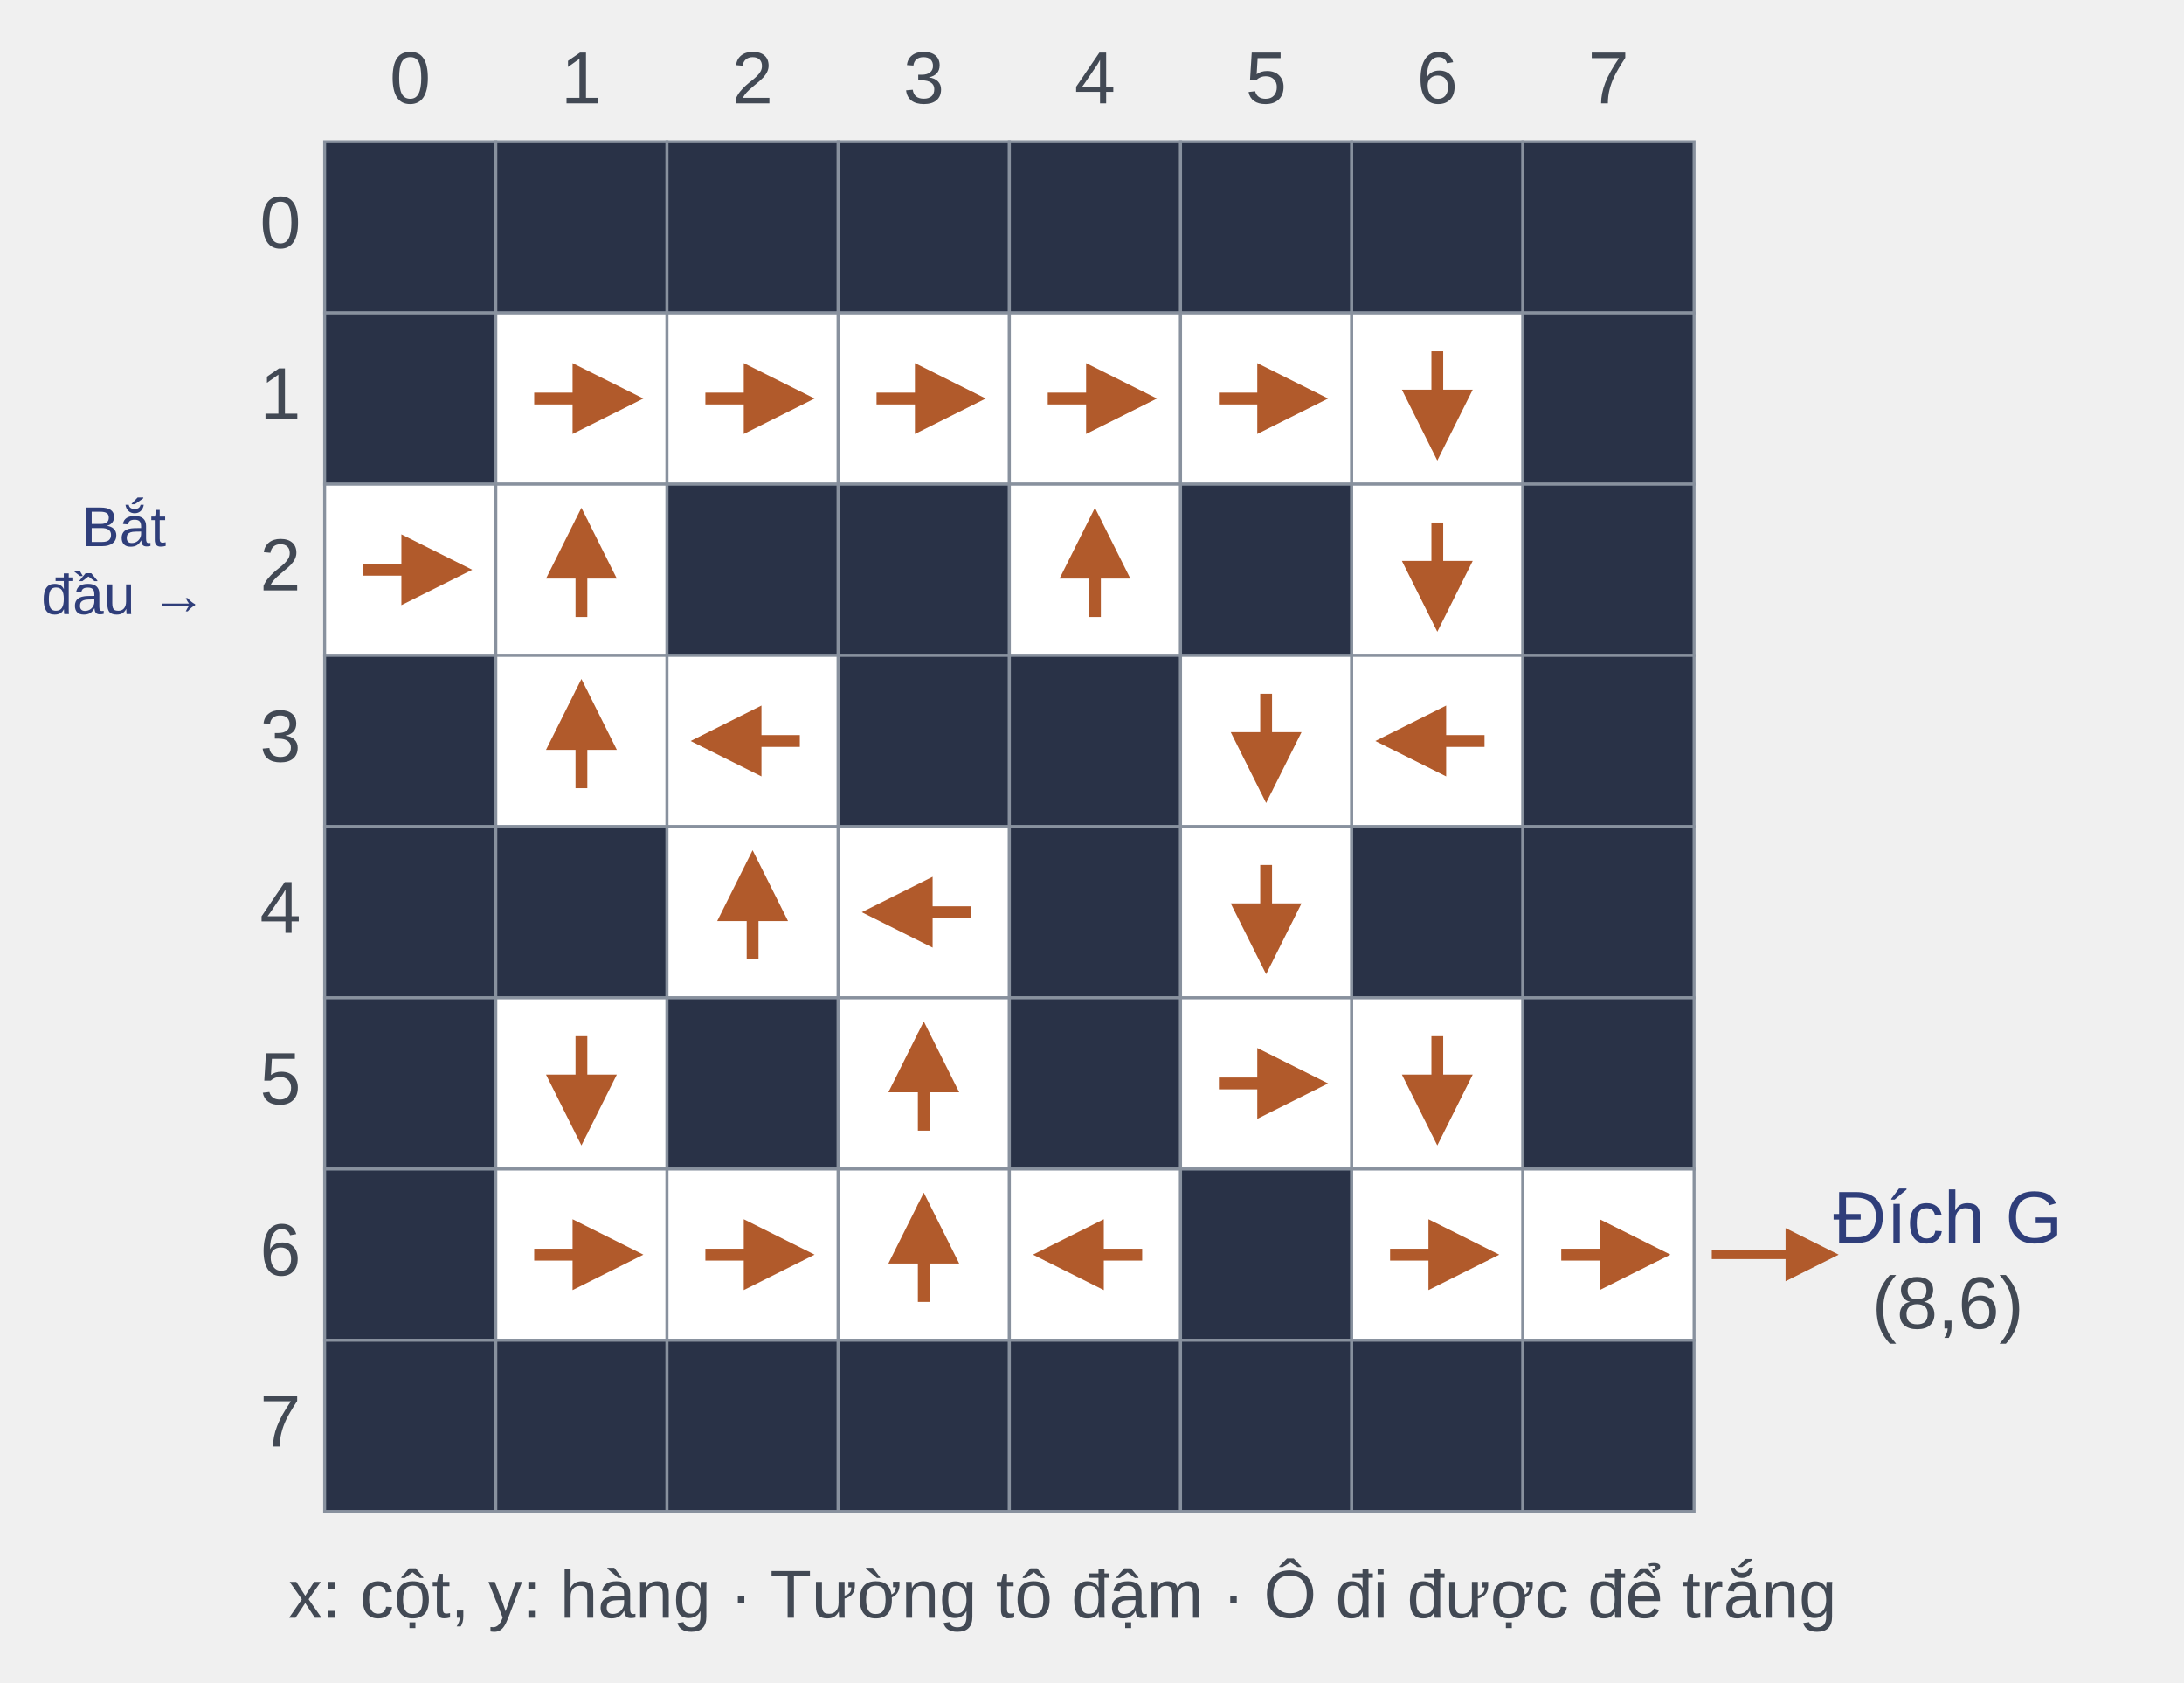
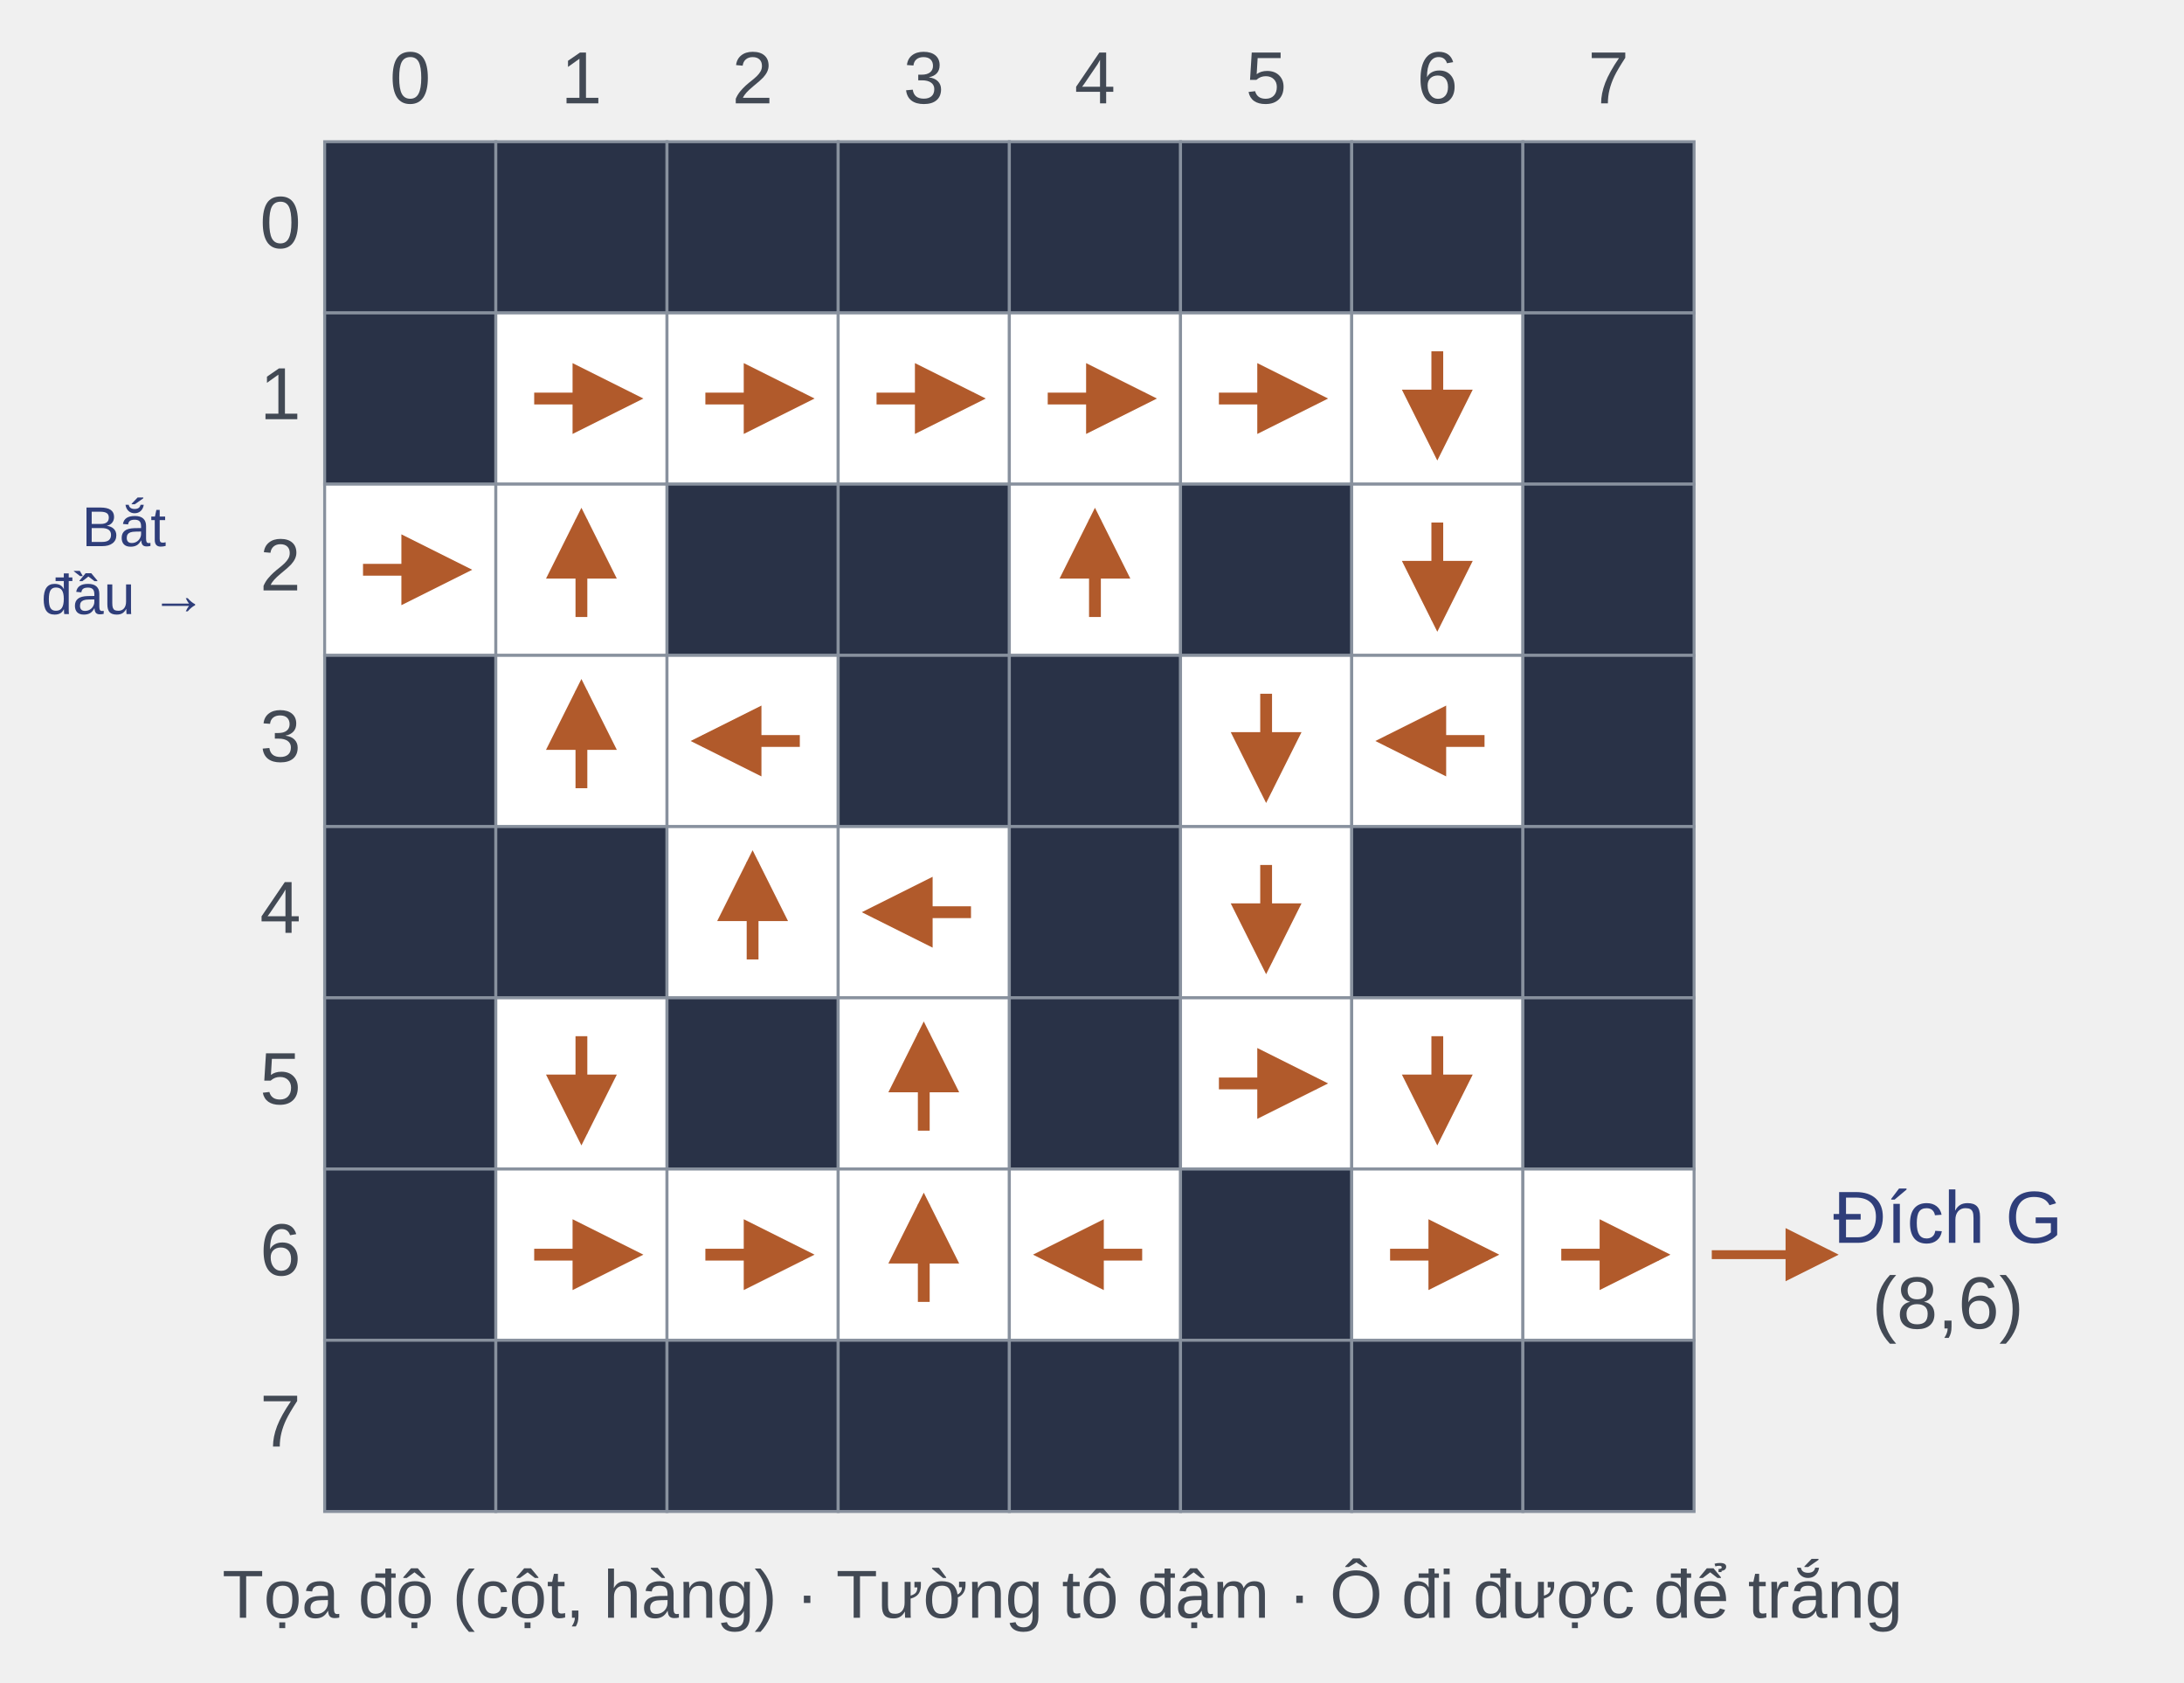
<svg xmlns="http://www.w3.org/2000/svg" viewBox="0 0 740 570" role="img" aria-labelledby="title desc">
  <defs>
    <marker id="arrow" markerWidth="6" markerHeight="6" refX="5" refY="3" orient="auto">
      <path d="M0 0L6 3L0 6Z" fill="#B15A2B" />
    </marker>
  </defs>
  <g font-family="Arial,sans-serif" text-anchor="middle">
    <rect x="110" y="48" width="58" height="58" fill="#293247" stroke="#88919e" />
    <rect x="168" y="48" width="58" height="58" fill="#293247" stroke="#88919e" />
    <rect x="226" y="48" width="58" height="58" fill="#293247" stroke="#88919e" />
    <rect x="284" y="48" width="58" height="58" fill="#293247" stroke="#88919e" />
    <rect x="342" y="48" width="58" height="58" fill="#293247" stroke="#88919e" />
    <rect x="400" y="48" width="58" height="58" fill="#293247" stroke="#88919e" />
    <rect x="458" y="48" width="58" height="58" fill="#293247" stroke="#88919e" />
    <rect x="516" y="48" width="58" height="58" fill="#293247" stroke="#88919e" />
    <rect x="110" y="106" width="58" height="58" fill="#293247" stroke="#88919e" />
    <rect x="168" y="106" width="58" height="58" fill="#fff" stroke="#88919e" />
    <path d="M181.0 135.0L214.0 135.0" stroke="#B15A2B" stroke-width="4" marker-end="url(#arrow)" />
    <rect x="226" y="106" width="58" height="58" fill="#fff" stroke="#88919e" />
    <path d="M239.0 135.0L272.0 135.0" stroke="#B15A2B" stroke-width="4" marker-end="url(#arrow)" />
    <rect x="284" y="106" width="58" height="58" fill="#fff" stroke="#88919e" />
    <path d="M297.0 135.0L330.0 135.0" stroke="#B15A2B" stroke-width="4" marker-end="url(#arrow)" />
    <rect x="342" y="106" width="58" height="58" fill="#fff" stroke="#88919e" />
    <path d="M355.0 135.0L388.0 135.0" stroke="#B15A2B" stroke-width="4" marker-end="url(#arrow)" />
    <rect x="400" y="106" width="58" height="58" fill="#fff" stroke="#88919e" />
    <path d="M413.0 135.0L446.0 135.0" stroke="#B15A2B" stroke-width="4" marker-end="url(#arrow)" />
    <rect x="458" y="106" width="58" height="58" fill="#fff" stroke="#88919e" />
    <path d="M487.0 119.0L487.0 152.0" stroke="#B15A2B" stroke-width="4" marker-end="url(#arrow)" />
    <rect x="516" y="106" width="58" height="58" fill="#293247" stroke="#88919e" />
    <rect x="110" y="164" width="58" height="58" fill="#fff" stroke="#88919e" />
    <path d="M123.0 193.0L156.0 193.0" stroke="#B15A2B" stroke-width="4" marker-end="url(#arrow)" />
    <rect x="168" y="164" width="58" height="58" fill="#fff" stroke="#88919e" />
    <path d="M197.0 209.0L197.0 176.0" stroke="#B15A2B" stroke-width="4" marker-end="url(#arrow)" />
    <rect x="226" y="164" width="58" height="58" fill="#293247" stroke="#88919e" />
    <rect x="284" y="164" width="58" height="58" fill="#293247" stroke="#88919e" />
    <rect x="342" y="164" width="58" height="58" fill="#fff" stroke="#88919e" />
    <path d="M371.0 209.0L371.0 176.0" stroke="#B15A2B" stroke-width="4" marker-end="url(#arrow)" />
    <rect x="400" y="164" width="58" height="58" fill="#293247" stroke="#88919e" />
    <rect x="458" y="164" width="58" height="58" fill="#fff" stroke="#88919e" />
    <path d="M487.0 177.0L487.0 210.0" stroke="#B15A2B" stroke-width="4" marker-end="url(#arrow)" />
    <rect x="516" y="164" width="58" height="58" fill="#293247" stroke="#88919e" />
    <rect x="110" y="222" width="58" height="58" fill="#293247" stroke="#88919e" />
    <rect x="168" y="222" width="58" height="58" fill="#fff" stroke="#88919e" />
    <path d="M197.0 267.0L197.0 234.0" stroke="#B15A2B" stroke-width="4" marker-end="url(#arrow)" />
    <rect x="226" y="222" width="58" height="58" fill="#fff" stroke="#88919e" />
    <path d="M271.0 251.0L238.0 251.0" stroke="#B15A2B" stroke-width="4" marker-end="url(#arrow)" />
    <rect x="284" y="222" width="58" height="58" fill="#293247" stroke="#88919e" />
    <rect x="342" y="222" width="58" height="58" fill="#293247" stroke="#88919e" />
    <rect x="400" y="222" width="58" height="58" fill="#fff" stroke="#88919e" />
    <path d="M429.0 235.0L429.0 268.0" stroke="#B15A2B" stroke-width="4" marker-end="url(#arrow)" />
    <rect x="458" y="222" width="58" height="58" fill="#fff" stroke="#88919e" />
    <path d="M503.0 251.0L470.0 251.0" stroke="#B15A2B" stroke-width="4" marker-end="url(#arrow)" />
    <rect x="516" y="222" width="58" height="58" fill="#293247" stroke="#88919e" />
    <rect x="110" y="280" width="58" height="58" fill="#293247" stroke="#88919e" />
    <rect x="168" y="280" width="58" height="58" fill="#293247" stroke="#88919e" />
    <rect x="226" y="280" width="58" height="58" fill="#fff" stroke="#88919e" />
    <path d="M255.0 325.0L255.0 292.0" stroke="#B15A2B" stroke-width="4" marker-end="url(#arrow)" />
    <rect x="284" y="280" width="58" height="58" fill="#fff" stroke="#88919e" />
    <path d="M329.0 309.0L296.0 309.0" stroke="#B15A2B" stroke-width="4" marker-end="url(#arrow)" />
    <rect x="342" y="280" width="58" height="58" fill="#293247" stroke="#88919e" />
    <rect x="400" y="280" width="58" height="58" fill="#fff" stroke="#88919e" />
    <path d="M429.0 293.0L429.0 326.0" stroke="#B15A2B" stroke-width="4" marker-end="url(#arrow)" />
    <rect x="458" y="280" width="58" height="58" fill="#293247" stroke="#88919e" />
    <rect x="516" y="280" width="58" height="58" fill="#293247" stroke="#88919e" />
    <rect x="110" y="338" width="58" height="58" fill="#293247" stroke="#88919e" />
    <rect x="168" y="338" width="58" height="58" fill="#fff" stroke="#88919e" />
    <path d="M197.0 351.0L197.0 384.0" stroke="#B15A2B" stroke-width="4" marker-end="url(#arrow)" />
    <rect x="226" y="338" width="58" height="58" fill="#293247" stroke="#88919e" />
    <rect x="284" y="338" width="58" height="58" fill="#fff" stroke="#88919e" />
    <path d="M313.0 383.0L313.0 350.0" stroke="#B15A2B" stroke-width="4" marker-end="url(#arrow)" />
    <rect x="342" y="338" width="58" height="58" fill="#293247" stroke="#88919e" />
    <rect x="400" y="338" width="58" height="58" fill="#fff" stroke="#88919e" />
    <path d="M413.0 367.0L446.0 367.0" stroke="#B15A2B" stroke-width="4" marker-end="url(#arrow)" />
    <rect x="458" y="338" width="58" height="58" fill="#fff" stroke="#88919e" />
    <path d="M487.0 351.0L487.0 384.0" stroke="#B15A2B" stroke-width="4" marker-end="url(#arrow)" />
    <rect x="516" y="338" width="58" height="58" fill="#293247" stroke="#88919e" />
    <rect x="110" y="396" width="58" height="58" fill="#293247" stroke="#88919e" />
    <rect x="168" y="396" width="58" height="58" fill="#fff" stroke="#88919e" />
    <path d="M181.0 425.0L214.0 425.0" stroke="#B15A2B" stroke-width="4" marker-end="url(#arrow)" />
    <rect x="226" y="396" width="58" height="58" fill="#fff" stroke="#88919e" />
    <path d="M239.0 425.0L272.0 425.0" stroke="#B15A2B" stroke-width="4" marker-end="url(#arrow)" />
    <rect x="284" y="396" width="58" height="58" fill="#fff" stroke="#88919e" />
    <path d="M313.0 441.0L313.0 408.0" stroke="#B15A2B" stroke-width="4" marker-end="url(#arrow)" />
    <rect x="342" y="396" width="58" height="58" fill="#fff" stroke="#88919e" />
    <path d="M387.0 425.0L354.0 425.0" stroke="#B15A2B" stroke-width="4" marker-end="url(#arrow)" />
    <rect x="400" y="396" width="58" height="58" fill="#293247" stroke="#88919e" />
    <rect x="458" y="396" width="58" height="58" fill="#fff" stroke="#88919e" />
    <path d="M471.0 425.0L504.0 425.0" stroke="#B15A2B" stroke-width="4" marker-end="url(#arrow)" />
    <rect x="516" y="396" width="58" height="58" fill="#fff" stroke="#88919e" />
    <path d="M529.0 425.0L562.0 425.0" stroke="#B15A2B" stroke-width="4" marker-end="url(#arrow)" />
    <rect x="110" y="454" width="58" height="58" fill="#293247" stroke="#88919e" />
    <rect x="168" y="454" width="58" height="58" fill="#293247" stroke="#88919e" />
    <rect x="226" y="454" width="58" height="58" fill="#293247" stroke="#88919e" />
    <rect x="284" y="454" width="58" height="58" fill="#293247" stroke="#88919e" />
    <rect x="342" y="454" width="58" height="58" fill="#293247" stroke="#88919e" />
    <rect x="400" y="454" width="58" height="58" fill="#293247" stroke="#88919e" />
    <rect x="458" y="454" width="58" height="58" fill="#293247" stroke="#88919e" />
    <rect x="516" y="454" width="58" height="58" fill="#293247" stroke="#88919e" />
    <text x="139.0" y="35" font-size="25" fill="#424954">0</text>
    <text x="95" y="84.0" font-size="25" fill="#424954">0</text>
    <text x="197.0" y="35" font-size="25" fill="#424954">1</text>
    <text x="95" y="142.0" font-size="25" fill="#424954">1</text>
    <text x="255.0" y="35" font-size="25" fill="#424954">2</text>
    <text x="95" y="200.0" font-size="25" fill="#424954">2</text>
    <text x="313.0" y="35" font-size="25" fill="#424954">3</text>
    <text x="95" y="258.0" font-size="25" fill="#424954">3</text>
    <text x="371.0" y="35" font-size="25" fill="#424954">4</text>
    <text x="95" y="316.0" font-size="25" fill="#424954">4</text>
    <text x="429.0" y="35" font-size="25" fill="#424954">5</text>
    <text x="95" y="374.0" font-size="25" fill="#424954">5</text>
    <text x="487.0" y="35" font-size="25" fill="#424954">6</text>
    <text x="95" y="432.0" font-size="25" fill="#424954">6</text>
    <text x="545.0" y="35" font-size="25" fill="#424954">7</text>
    <text x="95" y="490.0" font-size="25" fill="#424954">7</text>
    <text x="42" y="185.0" font-size="19" fill="#2F3E7A">Bắt</text>
    <text x="42" y="208.0" font-size="19" fill="#2F3E7A">đầu →</text>
    <path d="M580 425.0H620" stroke="#B15A2B" stroke-width="3" marker-end="url(#arrow)" />
    <text x="660" y="421.0" font-size="25" fill="#2F3E7A">Đích G</text>
    <text x="660" y="450.0" font-size="25" fill="#424954">(8,6)</text>
-     <text x="360" y="548" font-size="23" fill="#424954">x: cột, y: hàng · Tường tô đậm · Ô đi được để trắng</text>
+     <text x="360" y="548" font-size="23" fill="#424954">Tọa độ (cột, hàng) · Tường tô đậm · Ô đi được để trắng</text>
  </g>
</svg>
